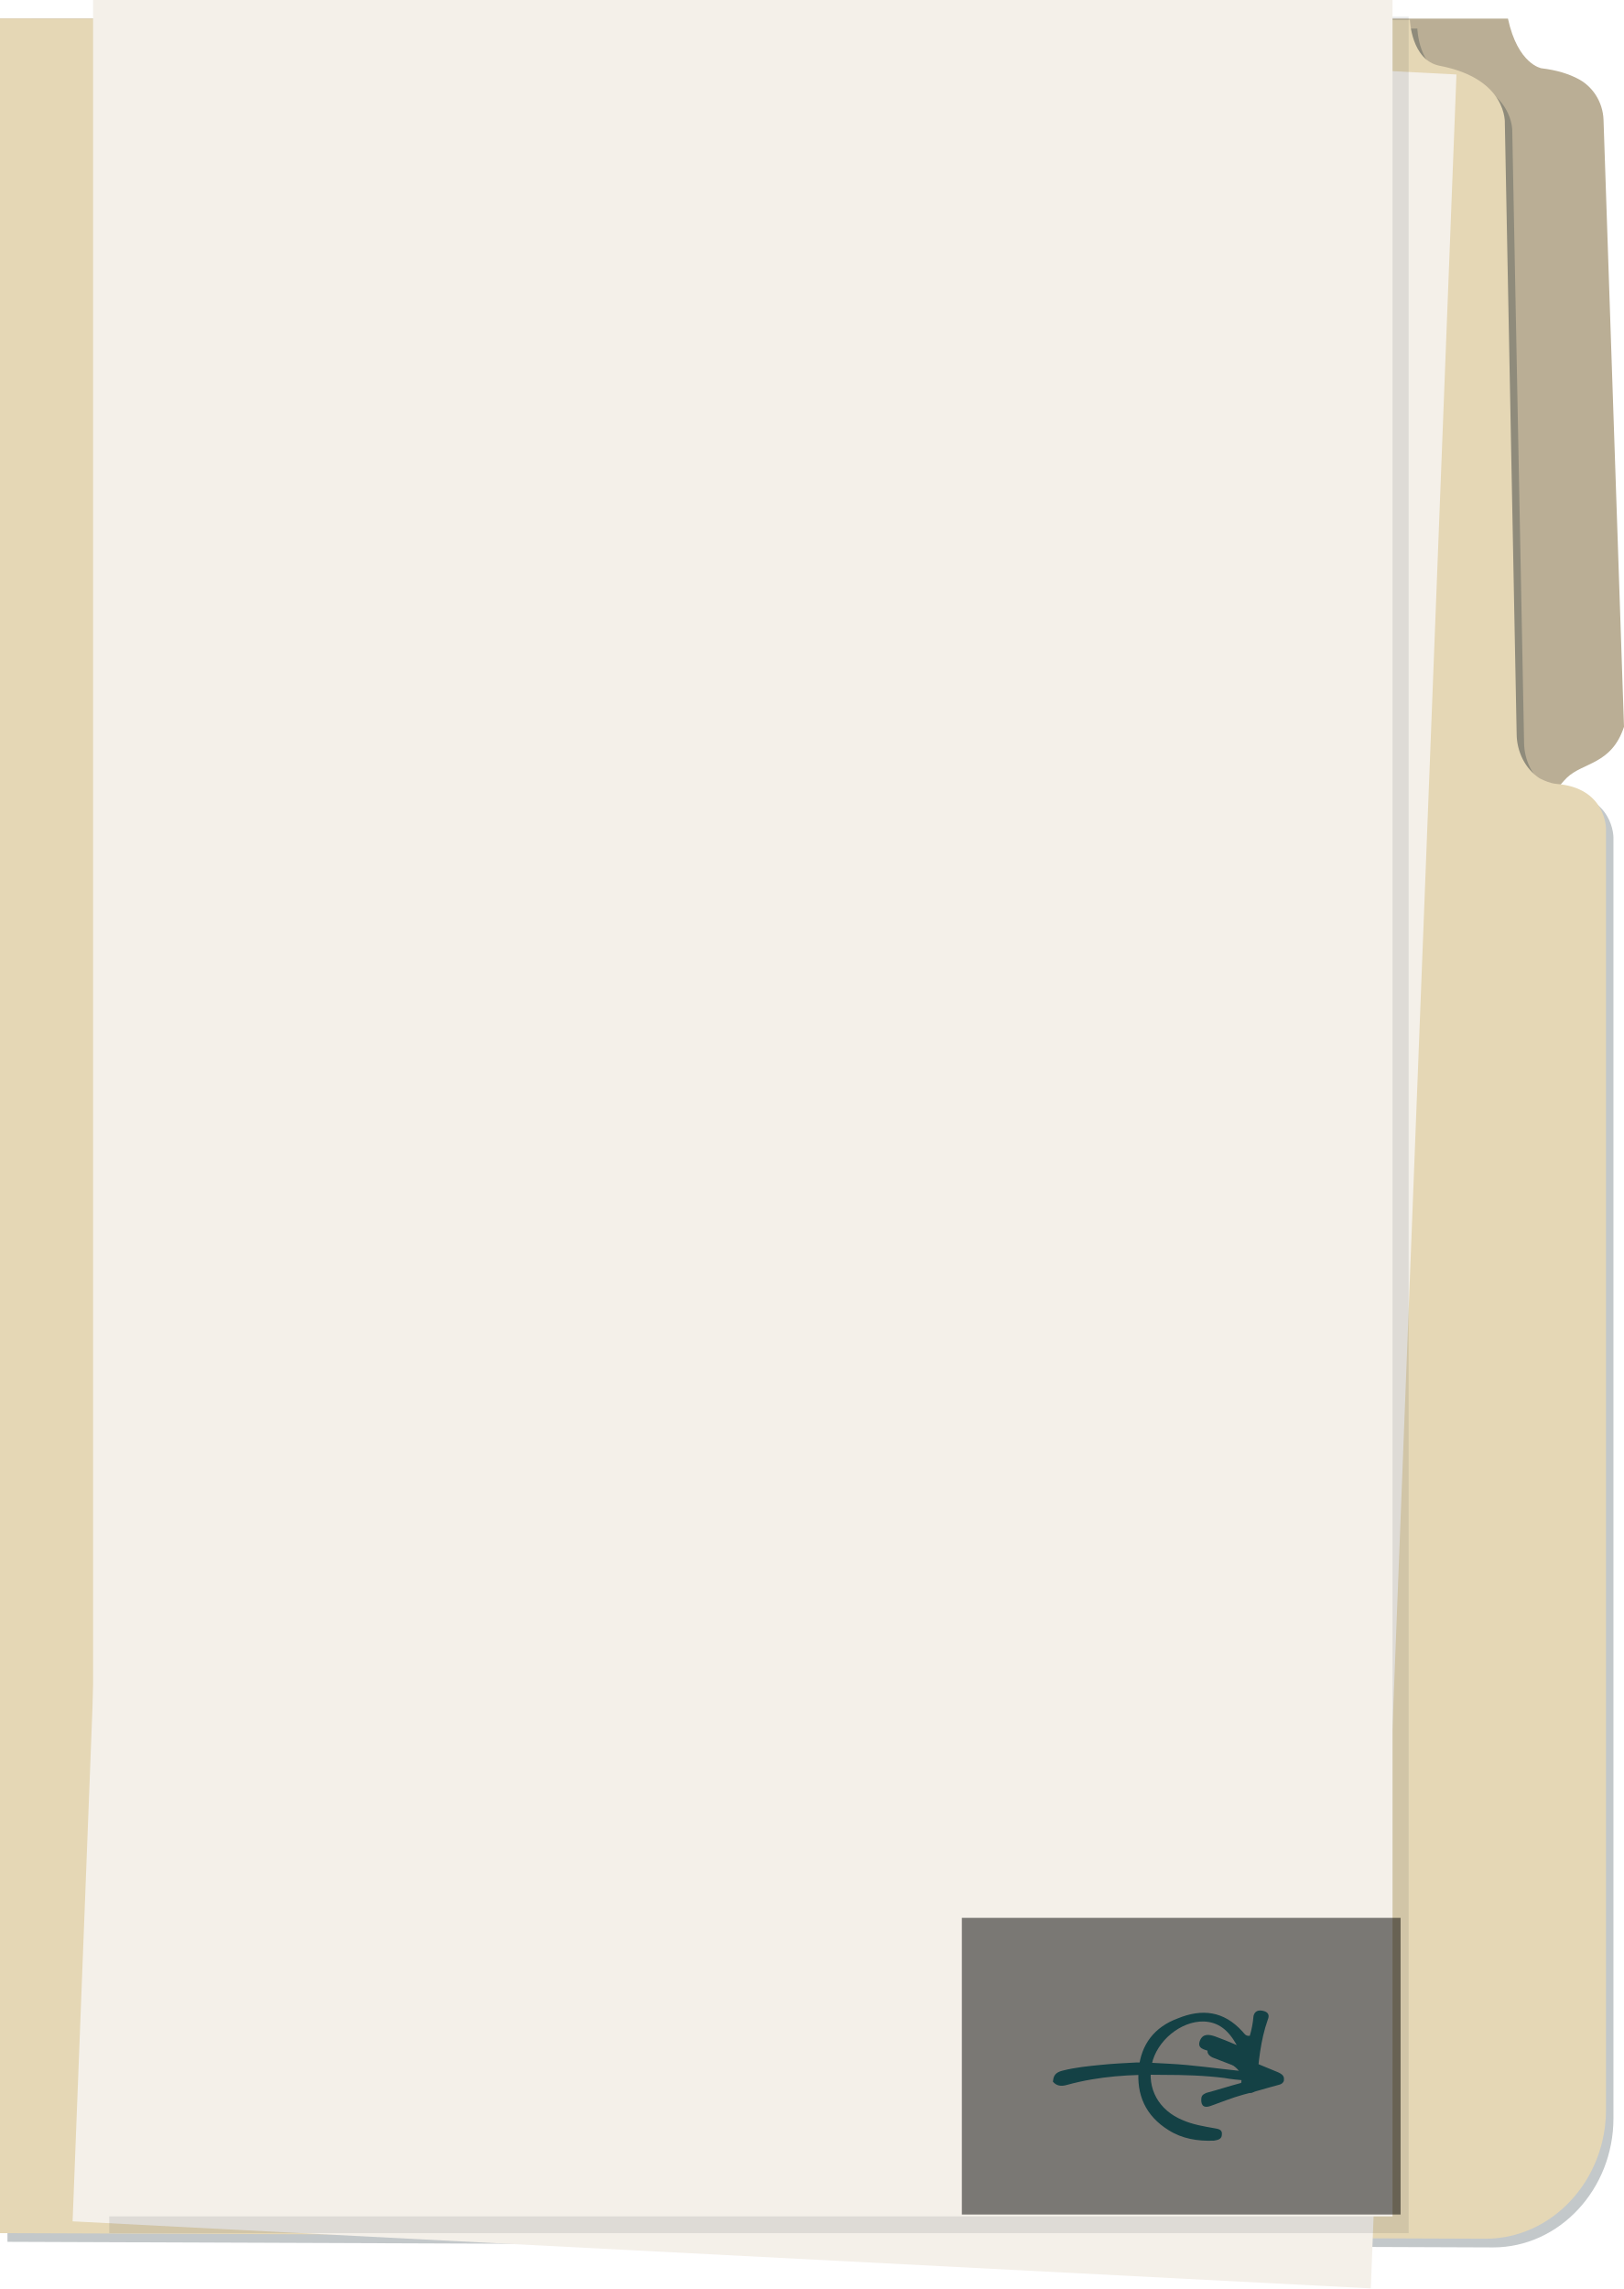
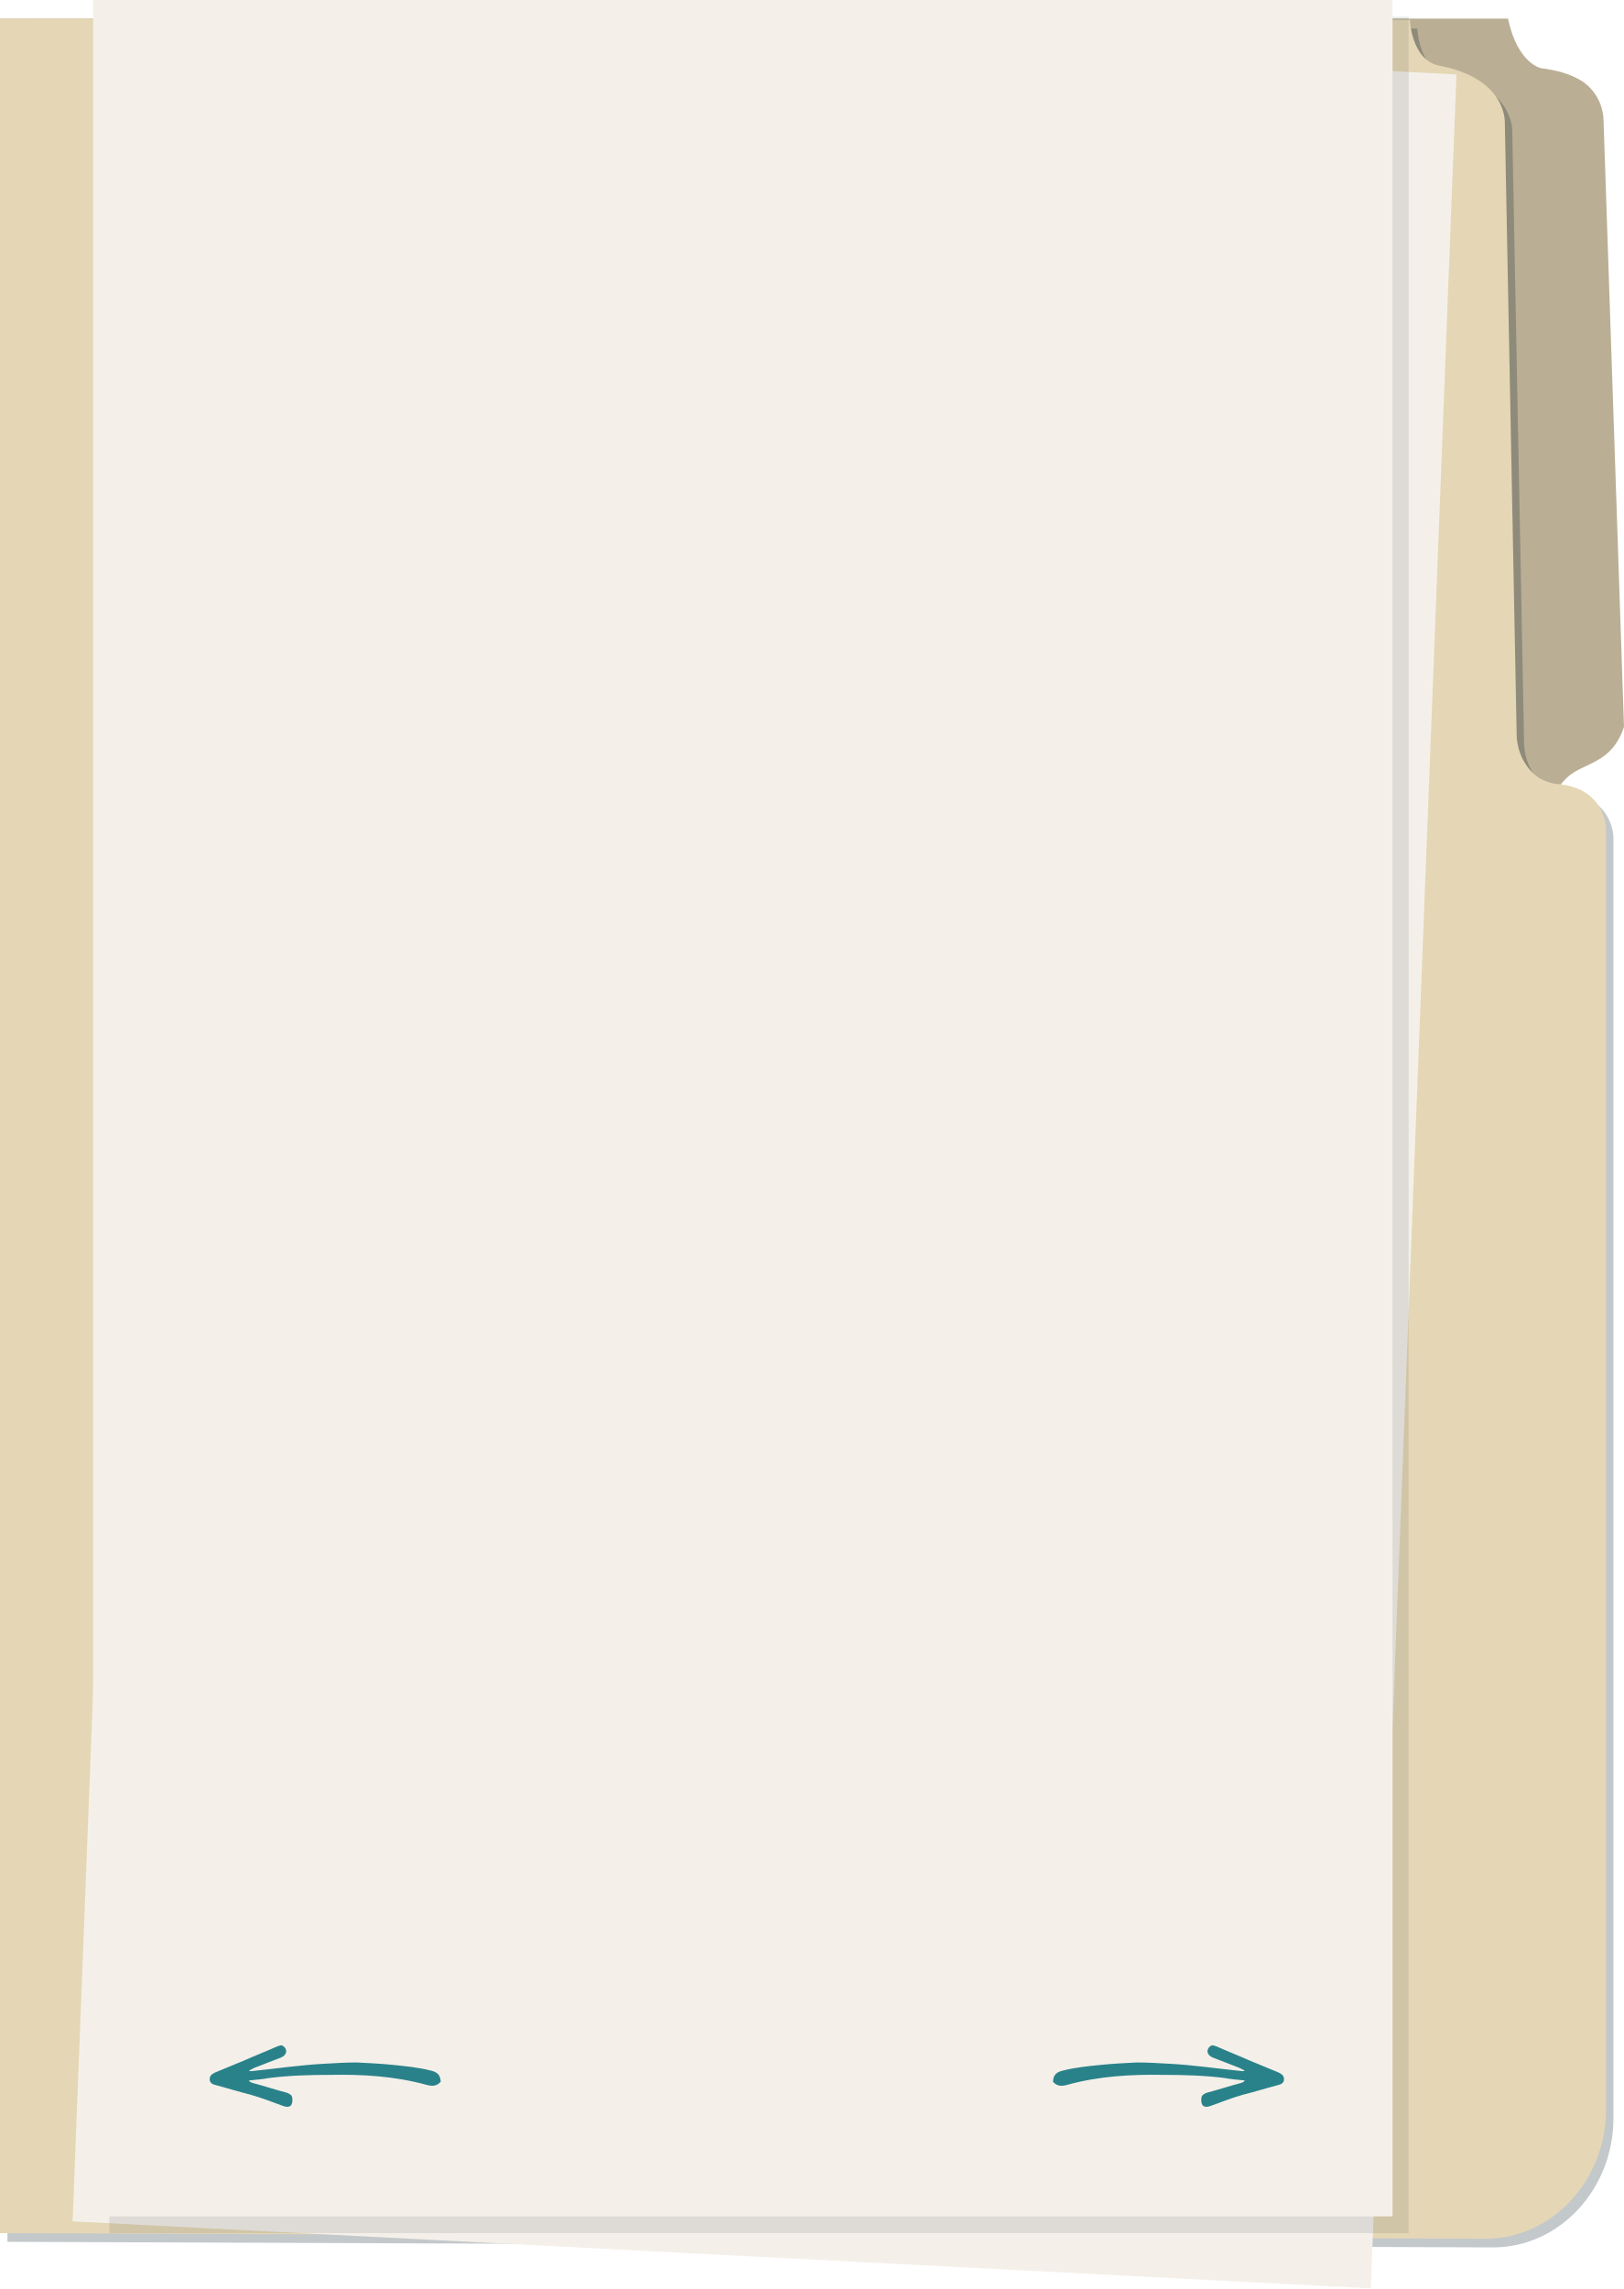
<svg xmlns="http://www.w3.org/2000/svg" id="mobilefile" x="0px" y="0px" viewBox="0 0 261.7 368.8">
  <style type="text/css">
- 		.st20{fill:#BAAE95;}
- 		.st21{opacity:0.25;fill:#10232D;enable-background:new    ;}
- 		.st22{fill:#E5D7B5;}
- 		.st23{fill:#F4F0E9;}
- 		.st24{opacity:0.1;fill:#10232D;enable-background:new    ;}
- 		.st25{fill:#29828A;}
- 		#mnextarrow{fill:#29828A;}
- 		#mreplayarrow{fill:#29828A;}
- 	</style>
+ 	.st20{fill:#BAAE95;}
+ 	.st21{opacity:0.25;fill:#10232D;enable-background:new    ;}
+ 	.st22{fill:#E5D7B5;}
+ 	.st23{fill:#F4F0E9;}
+ 	.st24{opacity:0.1;fill:#10232D;enable-background:new    ;}
+ 	.st25{fill:#29828A;}
+ 	#mprevarrow{fill:#29828A;}
+ 	#mnextarrow{fill:#29828A;}
+ 
+ </style>
  <g id="Layer_4">
    <g id="Layer_4_2_">
      <g id="file_3_">
        <g id="folder_1_">
-           <path class="st20" d="M0,3h243c1.6,7.4,5.4,8,5.4,8c2.5,0.3,4.3,0.9,5.7,1.6c2.5,1.2,4.2,3.8,4.3,6.7l3.3,97.8       c-2,6.1-6.6,5.7-9.2,8.2c-4.9,4.9-4.2,10.6-4.2,10.6l0.1,205.1c0,9.8-7.4,17.8-16.5,17.8L0,359.8V3z" />
-           <path class="st21" d="M1.2,361.2l239.4,0.9c10.7,0,19.4-9.4,19.4-20.8V134.9c0,0,0-6.6-8-7.2c-1-0.1-1.9-0.5-2.7-0.9       c-2.3-1.5-3.7-4.3-3.7-7.2l-1.9-98.3c0,0,0.5-7.2-10.5-9.3c-4.6-0.9-4.8-7.4-4.8-7.4L1.2,4.5V361.2L1.2,361.2z" />
-           <path class="st22" d="M0,359.8l239.4,0.9c10.7,0,19.4-9.4,19.4-20.8V133.5c0,0,0-6.6-8-7.2c-1-0.1-1.9-0.5-2.7-0.9       c-2.3-1.5-3.7-4.3-3.7-7.2l-1.9-98.3c0,0,0.5-7.2-10.5-9.3c-4.6-0.9-4.8-7.4-4.8-7.4L0,3V359.8z" />
+           <path class="st20" d="M0,3h243c1.6,7.4,5.4,8,5.4,8c2.5,0.3,4.3,0.9,5.7,1.6c2.5,1.2,4.2,3.8,4.3,6.7l3.3,97.8      c-2,6.1-6.6,5.7-9.2,8.2c-4.9,4.9-4.2,10.6-4.2,10.6l0.1,205.1c0,9.8-7.4,17.8-16.5,17.8L0,359.8V3z" />
+           <path class="st21" d="M1.2,361.2l239.4,0.9c10.7,0,19.4-9.4,19.4-20.8V134.9c0,0,0-6.6-8-7.2c-1-0.1-1.9-0.5-2.7-0.9      c-2.3-1.5-3.7-4.3-3.7-7.2l-1.9-98.3c0,0,0.5-7.2-10.5-9.3c-4.6-0.9-4.8-7.4-4.8-7.4L1.2,4.5V361.2L1.2,361.2z" />
+           <path class="st22" d="M0,359.8l239.4,0.9c10.7,0,19.4-9.4,19.4-20.8V133.5c0,0,0-6.6-8-7.2c-1-0.1-1.9-0.5-2.7-0.9      c-2.3-1.5-3.7-4.3-3.7-7.2l-1.9-98.3c0,0,0.5-7.2-10.5-9.3c-4.6-0.9-4.8-7.4-4.8-7.4L0,3V359.8z" />
        </g>
        <g id="papers_3_">
          <path id="bottom_3_" class="st23" d="M11.7,357.9L25.5,1.2L234.7,12l-13.8,356.7L11.7,357.9z" />
          <g id="top_3_">
            <path id="shadow_5_" class="st24" d="M17.6,2.7H227v357.1H17.6V2.7z" />
            <path class="st23" d="M15,0h209.4v357.1H15V0z" />
          </g>
        </g>
      </g>
    </g>
  </g>
-   <path id="mnextarrow" d="M169.7,335.2c0.1-1.1,0.8-1.4,1.6-1.6c2-0.5,4-0.7,6-0.9c1.9-0.2,3.9-0.3,5.9-0.4   c1.7,0,3.3,0.1,5.1,0.2c4,0.2,7.9,0.8,11.9,1.2c0.1,0,0.2,0,0.4-0.1c-0.2-0.1-0.5-0.2-0.8-0.4c-1.5-0.6-2.9-1.1-4.4-1.7   c-0.9-0.4-1.1-1.2-0.4-1.8c0.4-0.3,0.6-0.1,1,0c1.8,0.8,3.6,1.5,5.4,2.3l4.6,1.9c0.4,0.2,0.8,0.4,0.9,0.9v0.4   c-0.1,0.4-0.4,0.6-0.8,0.7c-1.9,0.5-3.8,1.1-5.8,1.6c-1.8,0.5-3.5,1.2-5.2,1.8c-1.4,0.5-1.6-0.4-1.5-1.3c0.1-0.5,0.4-0.6,0.8-0.8   c1.9-0.5,3.7-1.1,5.6-1.6c0.2-0.1,0.4-0.1,0.6-0.4c-1.1-0.1-2.2-0.2-3.3-0.4c-3.2-0.4-6.5-0.5-9.8-0.5c-5.2-0.1-10.4,0.2-15.5,1.6   c-1,0.3-1.8,0.2-2.4-0.6C169.7,335.5,169.7,335.2,169.7,335.2z" />
-   <path id="mreplayarrow" d="M201.4,328c-0.7,0.1-0.9-0.4-1.2-0.7c-3-3.3-6.5-3.7-10.4-2.1c-3.8,1.4-5.9,4.2-6.3,8.1   c-0.4,4.2,1.1,7.6,4.8,9.9c2.2,1.4,4.7,1.8,7.3,1.7c0.6-0.1,1.3-0.2,1.3-1c0.1-0.8-0.6-0.9-1.2-1c-1.7-0.3-3.5-0.6-5.1-1.3   c-3.9-1.6-5.8-5.1-5-9c0.8-3.8,4.7-7,8.4-6.9c2.3,0.1,3.9,1.3,5.3,3.8c-1.4-0.6-2.4-1-3.5-1.4c-0.9-0.3-1.9-0.5-2.4,0.6   c-0.6,1.4,0.7,1.5,1.5,1.8c1.5,0.6,2.9,1.5,4.1,2.5c0.9,0.7,1.2,1.6,1,2.7c-0.2,1,0.4,1.4,1.3,1.5c0.9,0.1,1.2-0.6,1.2-1.3   c0.3-3.6,0.6-7.1,1.8-10.5c0.3-0.7,0.1-1.2-0.7-1.4c-0.8-0.2-1.4,0-1.6,0.8C201.9,326,201.7,327,201.4,328z" />
-   <rect id="marrowspace" x="155" y="309" class="st6" opacity="0.5" width="70.7" height="47.8" />
+   <path id="mnextarrow" d="M169.7,335.2c0.1-1.1,0.8-1.4,1.6-1.6c2-0.5,4-0.7,6-0.9c1.9-0.2,3.9-0.3,5.9-0.4  c1.7,0,3.3,0.1,5.1,0.2c4,0.2,7.9,0.8,11.9,1.2c0.1,0,0.2,0,0.4-0.1c-0.2-0.1-0.5-0.2-0.8-0.4c-1.5-0.6-2.9-1.1-4.4-1.7  c-0.9-0.4-1.1-1.2-0.4-1.8c0.4-0.3,0.6-0.1,1,0c1.8,0.8,3.6,1.5,5.4,2.3l4.6,1.9c0.4,0.2,0.8,0.4,0.9,0.9v0.4  c-0.1,0.4-0.4,0.6-0.8,0.7c-1.9,0.5-3.8,1.1-5.8,1.6c-1.8,0.5-3.5,1.2-5.2,1.8c-1.4,0.5-1.6-0.4-1.5-1.3c0.1-0.5,0.4-0.6,0.8-0.8  c1.9-0.5,3.7-1.1,5.6-1.6c0.2-0.1,0.4-0.1,0.6-0.4c-1.1-0.1-2.2-0.2-3.3-0.4c-3.2-0.4-6.5-0.5-9.8-0.5c-5.2-0.1-10.4,0.2-15.5,1.6  c-1,0.3-1.8,0.2-2.4-0.6C169.7,335.5,169.7,335.2,169.7,335.2z" />
+   <rect id="mnextarrowspace" x="155" y="309" class="st6" width="70.7" height="47.8" opacity="0" />
+   <path id="mprevarrow" d="M71.1,335.3c-0.6,0.8-1.4,0.9-2.4,0.6c-5.1-1.4-10.3-1.7-15.5-1.6c-3.3,0-6.6,0.1-9.8,0.5  c-1.1,0.2-2.2,0.3-3.3,0.4c0.2,0.3,0.4,0.3,0.6,0.4c1.9,0.5,3.7,1.1,5.6,1.6c0.4,0.2,0.7,0.3,0.8,0.8c0.1,0.9-0.1,1.8-1.5,1.3  c-1.7-0.6-3.4-1.3-5.2-1.8c-2-0.5-3.9-1.1-5.8-1.6c-0.4-0.1-0.7-0.3-0.8-0.7v-0.4c0.1-0.5,0.5-0.7,0.9-0.9l4.6-1.9  c1.8-0.8,3.6-1.5,5.4-2.3c0.4-0.1,0.6-0.3,1,0c0.7,0.6,0.5,1.4-0.4,1.8c-1.5,0.6-2.9,1.1-4.4,1.7c-0.3,0.2-0.6,0.3-0.8,0.4  c0.2,0.1,0.3,0.1,0.4,0.1c4-0.4,7.9-1,11.9-1.2c1.8-0.1,3.4-0.2,5.1-0.2c2,0.1,4,0.2,5.9,0.4c2,0.2,4,0.4,6,0.9  c0.8,0.2,1.5,0.5,1.6,1.6C71,335.2,71,335.5,71.1,335.3z" />
+   <rect id="mprevarrowspace" x="15" y="309" class="st6" width="70.7" height="47.8" opacity="0" />
</svg>
